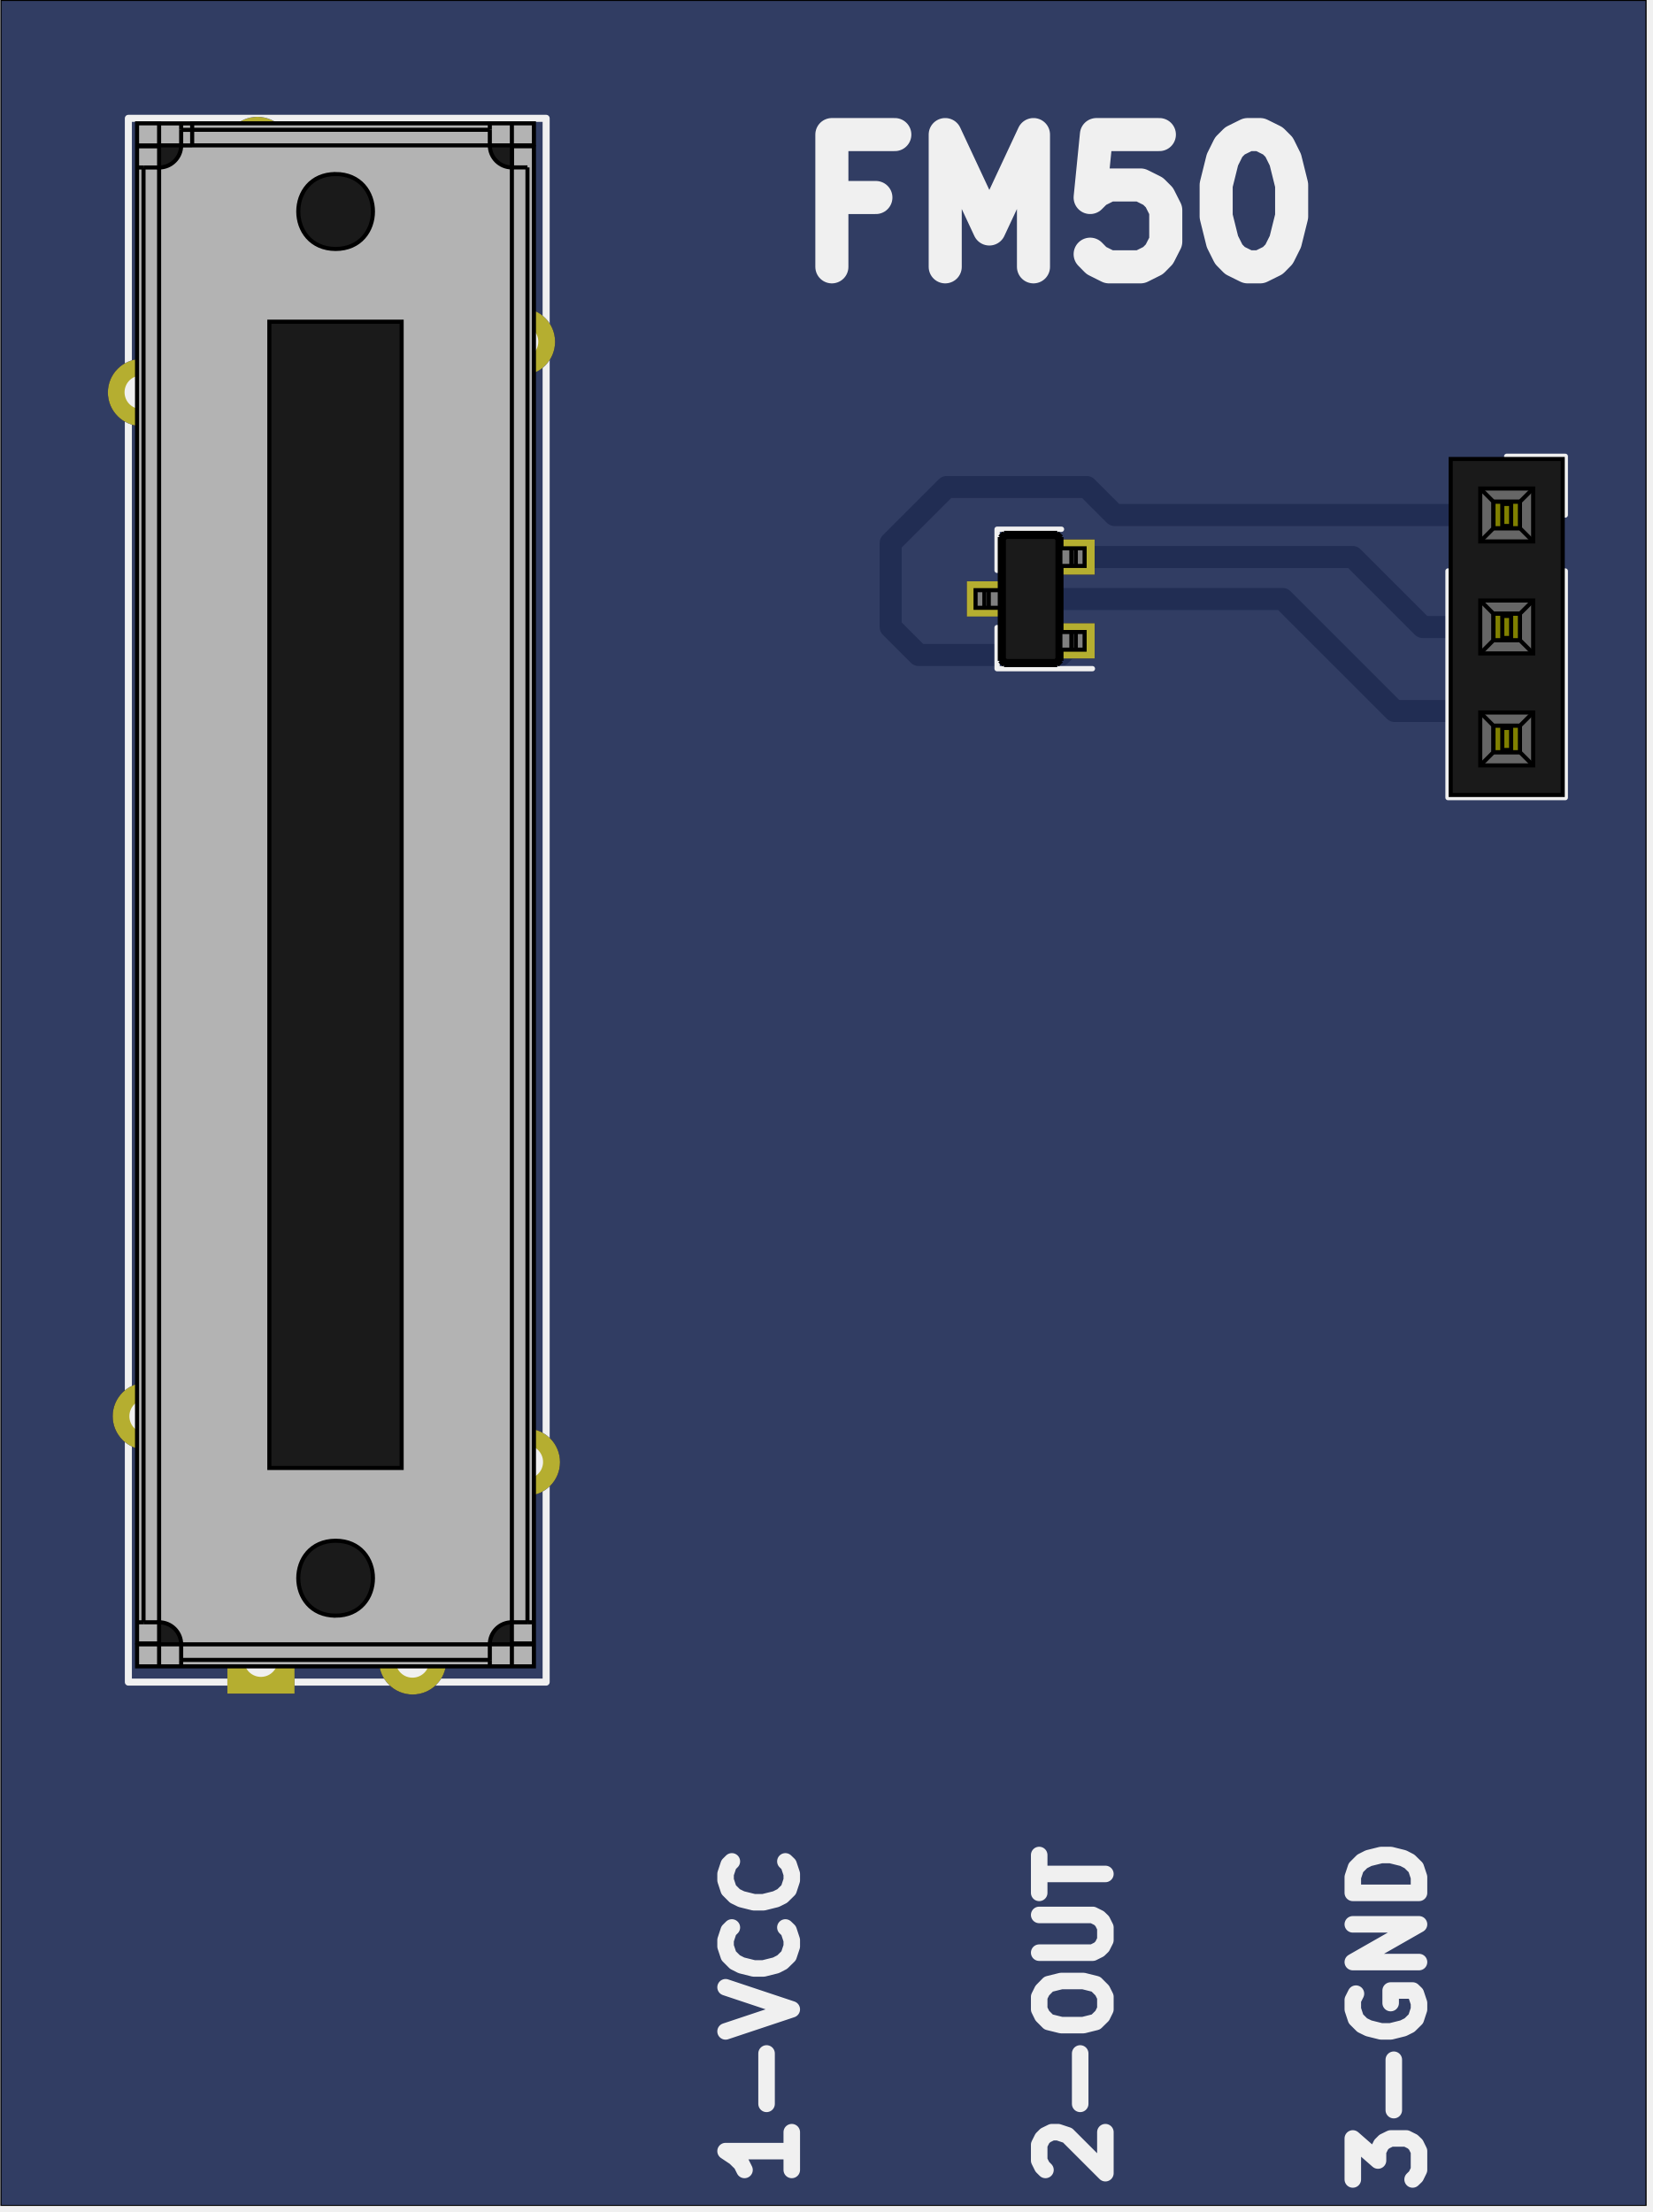
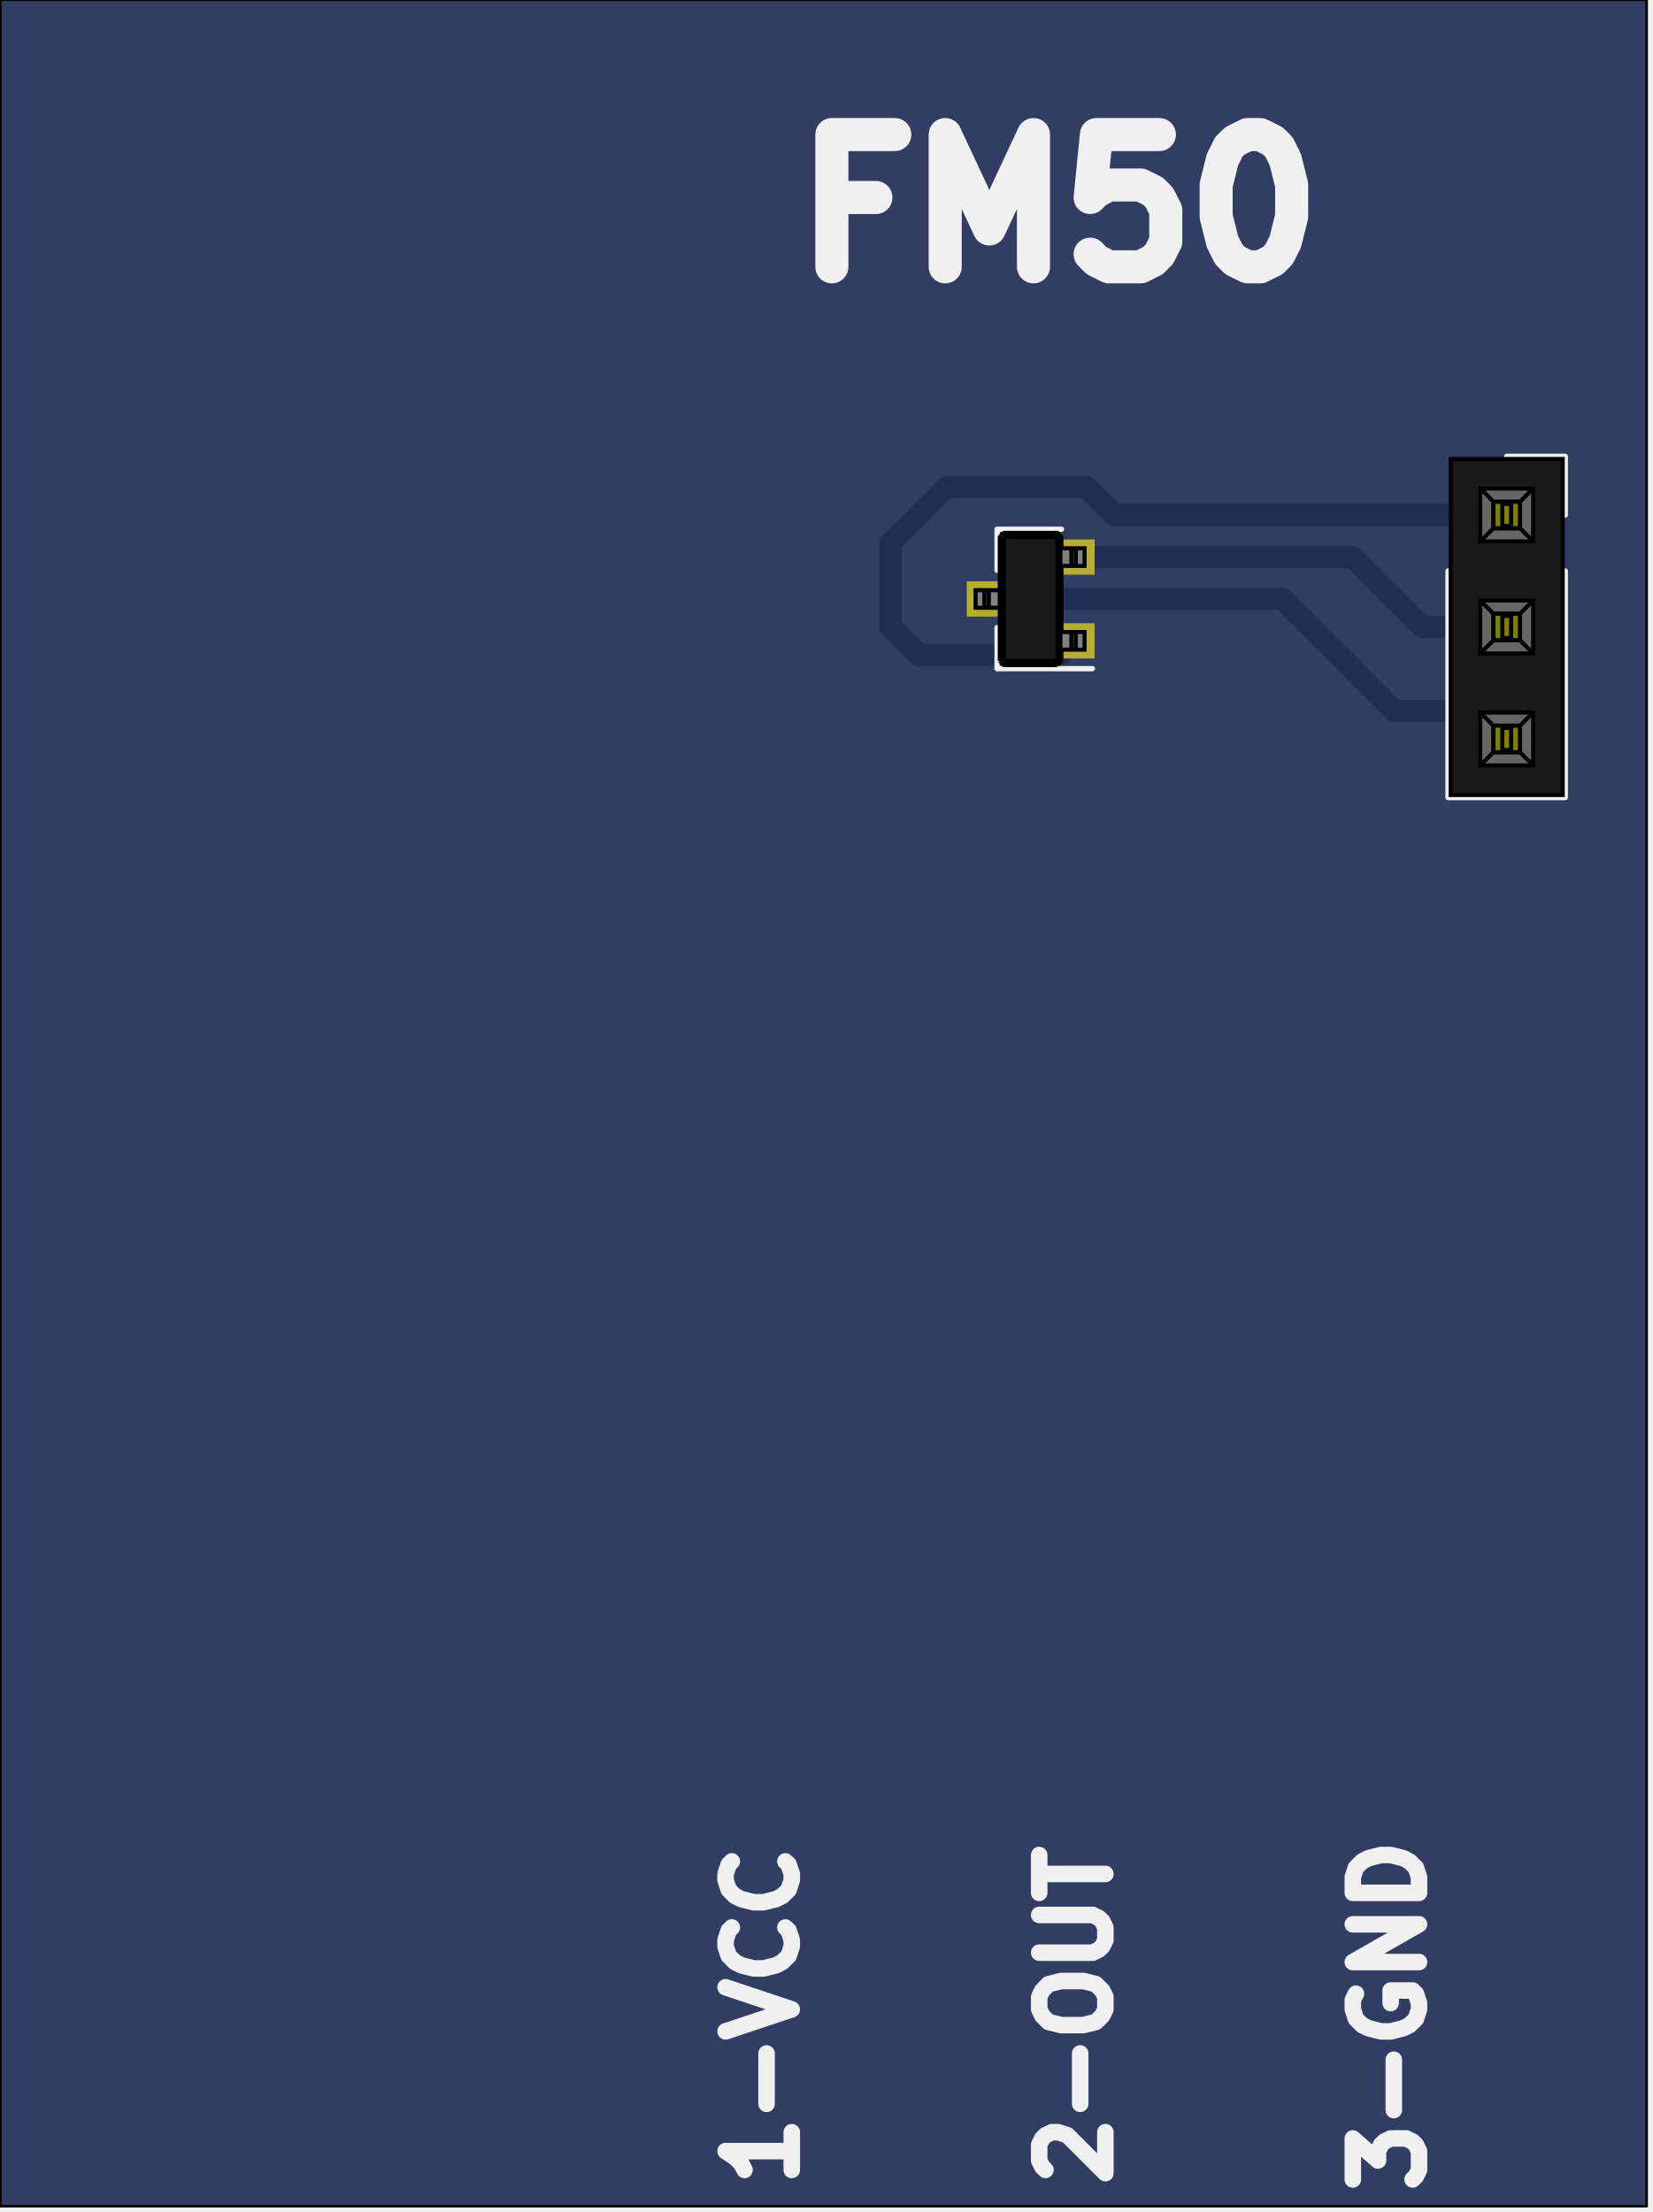
- <svg xmlns="http://www.w3.org/2000/svg" width="183" height="245" viewBox="0 0 14753 19734">
-   <g clip-path="url(#a)" mask="url(#b)" transform="translate(-44798 -17910)">
-     <defs>
-       <clipPath id="a">
-         <path d="M44800 17900v19700h14700V17900H44800" fill-rule="evenodd" />
-       </clipPath>
-     </defs>
-     <g fill="#313d63" stroke="#313d63">
-       <path d="M44800 17900v19700h14700V17900H44800" fill-rule="evenodd" />
-       <g fill-opacity="0" stroke-linecap="round" stroke-linejoin="round" stroke-width="19.685" fill="none" stroke="#000">
-         <path d="M59500 17900H44800M59500 37600V17900M44800 37600h14700M44800 17900v19700" />
-       </g>
+ <svg xmlns="http://www.w3.org/2000/svg" width="183" height="245" version="1.1" viewBox="0 0 14753 19734">
+   <g transform="translate(-44798,-17910)" fill="#313d63" stroke="#313d63">
+     <path d="m44800 17900v19700h14700v-19700h-14700" fill-rule="evenodd" />
+     <g fill="none" fill-opacity="0" stroke="#000" stroke-linecap="round" stroke-linejoin="round" stroke-width="19.685">
+       <path d="m59500 17900h-14700m14700 19700v-19700m-14700 19700h14700m-14700-19700v19700" />
    </g>
-     <g stroke-linecap="round" stroke-linejoin="round" stroke-width="0" stroke="none" fill="#9c6b28">
-       <g fill-rule="evenodd">
-         <path d="M53784 23092v315h-354.4v-315zM54571 22718v315h-354.4v-315zM54571 23466v315h-354.4v-315z" />
-       </g>
-       <circle cx="58250" cy="24500" r="334.65" />
-       <circle cx="58250" cy="23500" r="334.65" />
-       <path d="M57915 22835v-669.2h669.2v669.2z" fill-rule="evenodd" />
-       <circle cx="49454" cy="20953" r="300" />
-       <circle cx="49498" cy="30957" r="300" />
-       <circle cx="46061" cy="21406" r="300" />
-       <circle cx="46104" cy="30547" r="300" />
-       <circle cx="48482" cy="32732" r="300" />
-       <circle cx="47096" cy="19244" r="300" />
-       <path d="M47428 33024h-600v-600h600z" fill-rule="evenodd" />
+   </g>
+   <path d="m8808 5340h2644m0 0 1e3 1e3m750 0 250 250m-1e3 -250h750m-3607-1375h2482m625 625h750m-1375-625 625 625m-3233 250 126-126m-1393 126h1267m-1517-250 250 250m-250-1e3v750m500-1250-500 500m1750-500h-1250m1500 250-250-250m3750 250h-3500" fill="none" stroke="#212d53" stroke-linecap="round" stroke-linejoin="round" stroke-width="196.85" />
+   <g transform="translate(-44798,-17910)" fill="#b5ae30" fill-rule="evenodd" stroke-linecap="round" stroke-linejoin="round" stroke-width="0">
+     <path d="m53784 23092v315h-354.4v-315zm787-374v315h-354.4v-315zm0 748v315h-354.4v-315z" />
+   </g>
+   <g stroke="#f0f0f0" stroke-linecap="round" stroke-linejoin="round">
+     <g transform="translate(-44798,-17910)" fill="none" fill-opacity="0" stroke-width="295.28">
+       <path d="m52618 19665h-393m0 619v-1181h562m450 1181v-1181l394 843 394-843v1181m1124-1181h-562l-56 562 56-56 112-56h282l112 56 56 56 57 113v281l-57 112-56 57-112 56h-282l-112-56-56-57m1406-1068h112l113 56 56 56 56 113 56 225v281l-56 225-56 112-56 57-113 56h-112l-113-56-56-57-56-112-56-225v-281l56-225 56-113 56-56 113-56" />
    </g>
-     <g fill="#212d53" stroke="#212d53" stroke-linecap="round" stroke-linejoin="round">
-       <g fill-rule="evenodd" stroke-width="0" stroke="none">
-         <path d="M53784 23092v315h-354.4v-315zM54571 22718v315h-354.4v-315zM54571 23466v315h-354.4v-315z" />
-       </g>
-       <g stroke-width="0" stroke="none">
-         <circle cx="58250" cy="24500" r="334.65" />
-         <circle cx="58250" cy="23500" r="334.65" />
-         <path d="M57915 22835v-669.2h669.2v669.2z" fill-rule="evenodd" />
-         <circle cx="49454" cy="20953" r="300" />
-         <circle cx="49498" cy="30957" r="300" />
-         <circle cx="46061" cy="21406" r="300" />
-         <circle cx="46104" cy="30547" r="300" />
-         <circle cx="48482" cy="32732" r="300" />
-         <circle cx="47096" cy="19244" r="300" />
-       </g>
-       <path d="M47428 33024h-600v-600h600z" fill-rule="evenodd" stroke="none" stroke-width="0" />
-       <g fill-opacity="0" stroke-width="196.85" fill="none">
-         <path d="M53606 23250h2644M56250 23250l1000 1000M58000 24250l250 250M57250 24250h750M54393 22875h2482M57500 23500h750M56875 22875l625 625M54267 23750l126-126M53000 23750h1267M52750 23500l250 250M52750 22750v750M53250 22250l-500 500M54500 22250h-1250M54750 22500l-250-250M58250 22500h-3500" />
-       </g>
-       <g stroke-width="0" stroke="none">
-         <circle cx="58250" cy="24500" r="68.898" />
-         <circle cx="58250" cy="23500" r="68.898" />
-         <circle cx="58250" cy="22500" r="68.898" />
-         <circle cx="49454" cy="20953" r="68.898" />
-         <circle cx="49498" cy="30957" r="68.898" />
-         <circle cx="46061" cy="21406" r="68.898" />
-         <circle cx="46104" cy="30547" r="68.898" />
-         <circle cx="48482" cy="32732" r="68.898" />
-         <circle cx="47096" cy="19244" r="68.898" />
-         <circle cx="47128" cy="32724" r="68.898" />
-       </g>
+     <g transform="translate(-44798,-17910)" fill-opacity="0" stroke-width="147.64">
+       <path d="m56876 37362v-366l225 197v-84l28-57 28-28 57-28h140l56 28 29 28 28 57v168l-28 57-29 28m-168-619v-450m-338-590-28 56v84l28 85 56 56 57 28 112 28h85l112-28 56-28 57-56 28-85v-56l-28-84-29-28h-196v112m253-366h-591l591-337h-591m591-281h-591v-141l28-84 56-56 57-29 112-28h85l112 28 56 29 57 56 28 84v141m-3335 2474-28-28-28-56v-141l28-56 28-28 57-28h56l84 28 338 338v-366m-225-253v-450m-366-394v-112l28-56 56-57 113-28h197l112 28 57 57 28 56v112l-28 57-57 56-112 28h-197l-113-28-56-56-28-57m0-506h478l56-28 29-28 28-56v-113l-28-56-29-28-56-28h-478m0-197v-338m591 169h-591m-2209 2306v337m0-168h-591l84 56 57 56 28 56m197-590v-450m-366-197 591-197-591-197m534-534 29 28 28 85v56l-28 84-57 56-56 29-112 28h-85l-112-28-57-29-56-56-28-84v-56l28-85 28-28m478-590 29 28 28 84v56l-28 85-57 56-56 28-112 28h-85l-112-28-57-28-56-56-28-85v-56l28-84 28-28" fill="none" />
    </g>
-     <g fill="#b5ae30" mask="url(#c)" stroke="#b5ae30" stroke-linecap="round" stroke-linejoin="round">
-       <g fill-rule="evenodd" stroke-width="0" stroke="none">
-         <path d="M53784 23092v315h-354.4v-315zM54571 22718v315h-354.4v-315zM54571 23466v315h-354.4v-315z" />
-       </g>
-       <g stroke-width="0" stroke="none">
-         <circle cx="58250" cy="24500" r="334.65" />
-         <circle cx="58250" cy="23500" r="334.65" />
-         <path d="M57915 22835v-669.2h669.2v669.2z" fill-rule="evenodd" />
-         <circle cx="49454" cy="20953" r="300" />
-         <circle cx="49498" cy="30957" r="300" />
-         <circle cx="46061" cy="21406" r="300" />
-         <circle cx="46104" cy="30547" r="300" />
-         <circle cx="48482" cy="32732" r="300" />
-         <circle cx="47096" cy="19244" r="300" />
-       </g>
-       <path d="M47428 33024h-600v-600h600z" fill-rule="evenodd" stroke="none" stroke-width="0" />
-       <g fill-opacity="0" stroke-width="196.85" fill="none">
-         <path d="M53606 23250h2644M56250 23250l1000 1000M58000 24250l250 250M57250 24250h750M54393 22875h2482M57500 23500h750M56875 22875l625 625M54267 23750l126-126M53000 23750h1267M52750 23500l250 250M52750 22750v750M53250 22250l-500 500M54500 22250h-1250M54750 22500l-250-250M58250 22500h-3500" />
-       </g>
-       <g stroke-width="0" stroke="none">
-         <circle cx="58250" cy="24500" r="68.898" />
-         <circle cx="58250" cy="23500" r="68.898" />
-         <circle cx="58250" cy="22500" r="68.898" />
-         <circle cx="49454" cy="20953" r="68.898" />
-         <circle cx="49498" cy="30957" r="68.898" />
-         <circle cx="46061" cy="21406" r="68.898" />
-         <circle cx="46104" cy="30547" r="68.898" />
-         <circle cx="48482" cy="32732" r="68.898" />
-         <circle cx="47096" cy="19244" r="68.898" />
-         <circle cx="47128" cy="32724" r="68.898" />
-       </g>
-     </g>
-     <defs>
-       <mask id="c">
-         <g fill-opacity="1" stroke="#fff" stroke-linecap="round" stroke-linejoin="round" stroke-width="0" fill="#fff">
-           <path d="M53784 23092v315h-354.4v-315zM54571 22718v315h-354.4v-315zM54571 23466v315h-354.4v-315z" fill-rule="evenodd" />
-           <circle cx="58250" cy="24500" r="334.65" />
-           <circle cx="58250" cy="23500" r="334.65" />
-           <path d="M57915 22835v-669.2h669.2v669.2z" fill-rule="evenodd" />
-           <circle cx="49454" cy="20953" r="300" />
-           <circle cx="49498" cy="30957" r="300" />
-           <circle cx="46061" cy="21406" r="300" />
-           <circle cx="46104" cy="30547" r="300" />
-           <circle cx="48482" cy="32732" r="300" />
-           <circle cx="47096" cy="19244" r="300" />
-           <g>
-             <path d="M47428 33024h-600v-600h600z" fill-rule="evenodd" />
-           </g>
-         </g>
-       </mask>
-     </defs>
-     <defs>
-       <mask id="d">
-         <path fill="#fff" d="M44501 9901h16768v27708H44501z" />
-         <g fill-opacity="1" stroke="#000" stroke-linecap="round" stroke-linejoin="round" stroke-width="0">
-           <path d="M53784 23092v315h-354.4v-315zM54571 22718v315h-354.4v-315zM54571 23466v315h-354.4v-315z" fill-rule="evenodd" />
-           <circle cx="58250" cy="24500" r="334.65" />
-           <circle cx="58250" cy="23500" r="334.65" />
-           <path d="M57915 22835v-669.2h669.2v669.2z" fill-rule="evenodd" />
-           <circle cx="49454" cy="20953" r="300" />
-           <circle cx="49498" cy="30957" r="300" />
-           <circle cx="46061" cy="21406" r="300" />
-           <circle cx="46104" cy="30547" r="300" />
-           <circle cx="48482" cy="32732" r="300" />
-           <circle cx="47096" cy="19244" r="300" />
-           <g>
-             <path d="M47428 33024h-600v-600h600z" fill-rule="evenodd" />
-           </g>
-         </g>
-       </mask>
-     </defs>
-     <g fill="#f0f0f0" fill-opacity="0" mask="url(#d)" stroke="#f0f0f0" stroke-linecap="round" stroke-linejoin="round">
-       <g stroke-width="295.28" fill="none">
-         <path d="M52618 19665h-393M52225 20284v-1181h562M53237 20284v-1181l394 843 394-843v1181M55149 19103h-562l-56 562 56-56 112-56h282l112 56 56 56 57 113v281l-57 112-56 57-112 56h-282l-112-56-56-57M55937 19103h112l113 56 56 56 56 113 56 225v281l-56 225-56 112-56 57-113 56h-112l-113-56-56-57-56-112-56-225v-281l56-225 56-113 56-56 113-56" />
-       </g>
-       <g stroke-width="147.64">
-         <path d="M56876 37362v-366l225 197v-84l28-57 28-28 57-28h140l56 28 29 28 28 57v168l-28 57-29 28M57242 36743v-450M56904 35703l-28 56v84l28 85 56 56 57 28 112 28h85l112-28 56-28 57-56 28-85v-56l-28-84-29-28h-196v112M57467 35421h-591l591-337h-591M57467 34803h-591v-141l28-84 56-56 57-29 112-28h85l112 28 56 29 57 56 28 84v141M54132 37277l-28-28-28-56v-141l28-56 28-28 57-28h56l84 28 338 338v-366M54442 36687v-450M54076 35843v-112l28-56 56-57 113-28h197l112 28 57 57 28 56v112l-28 57-57 56-112 28h-197l-113-28-56-56-28-57M54076 35337h478l56-28 29-28 28-56v-113l-28-56-29-28-56-28h-478M54076 34803v-338M54667 34634h-591M51867 36940v337M51867 37109h-591l84 56 57 56 28 56M51642 36687v-450M51276 36040l591-197-591-197M51810 35112l29 28 28 85v56l-28 84-57 56-56 29-112 28h-85l-112-28-57-29-56-56-28-84v-56l28-85 28-28M51810 34522l29 28 28 84v56l-28 85-57 56-56 28-112 28h-85l-112-28-57-28-56-56-28-85v-56l28-84 28-28" fill="none" />
-       </g>
-       <g stroke-width="47.244" fill="none">
-         <path d="M53700 22627v367M53700 23872v-367M53700 23872h851M53700 22627h575M57726 23000h1047M57726 23000v2023M57726 25023h1047M58773 23000v2023M58773 21976v524M58250 21976h523" />
-       </g>
-       <g stroke-width="62.992" fill="none">
-         <path d="M47165 31172h1222M47165 20806v10366M48387 20806h-1222M48387 31172V20806M45944 32921h3730M45944 18958v13963M49674 18958h-3730M49674 32921V18958" />
-       </g>
-     </g>
-     <g fill-opacity="0" stroke-linecap="round" stroke-linejoin="round" stroke-width="19.685" fill="none" stroke="#000">
-       <path d="M59500 17900H44800M59500 37600V17900M44800 37600h14700M44800 17900v19700" />
-     </g>
-     <defs>
-       <mask id="b">
-         <path fill="#fff" d="M44501 9901h16768v27708H44501z" />
-         <path stroke="#000" stroke-linecap="round" stroke-width="393" d="M58250 24500h0M58250 23500h0M58250 22500h0" />
-         <path stroke="#000" stroke-linecap="round" stroke-width="300" d="M49454 20952h0M49496.5 30955.5h0M46060 21404h0M46103 30547h0M48480.5 32731.5h0M47096 19244h0M47127.5 32724.5h0" />
-       </mask>
-     </defs>
+     <path d="m8902 4717v367m0 878v-367m0 367h851m-851-1245h575m3451 373h1047m-1047 0v2023h1047m0-2023v2023m0-3047v524m-523-524h523" fill="none" stroke-width="47.244" />
+   </g>
+   <g transform="translate(-44798,-17910)" fill="none" fill-opacity="0" stroke="#000" stroke-linecap="round" stroke-linejoin="round" stroke-width="19.685">
+     <path d="m59500 17900h-14700m14700 19700v-19700m-14700 19700h14700m-14700-19700v19700" />
  </g>
  <g stroke="#000" stroke-width=".093">
-     <path d="M.67.025h1.21M1.88.025l.095.095M1.88.025L1.867.05M.682.05h1.185M.67.025L.683.05M.575.12L.67.025M1.975.12v1.205M1.975 1.725V2.93M1.975 2.93l-.095.095M1.88 3.025H.67M.67 3.025L.575 2.93M.575 2.93v-.255M.575.375V.12M.575 2.275v-1.5M1.975.12L1.95.133M1.867.05l.083.083M1.867.05l-.033.067M.682.05l.034.067M.6.133L.683.05M.575.12L.6.133M1.95.133v1.192M1.975 2.93l-.025-.013M1.95 1.725v1.192M1.88 3.025L1.868 3M1.95 2.917L1.867 3M.67 3.025L.682 3M1.867 3H.682M.575 2.93L.6 2.917M.682 3L.6 2.917M.6 2.917v-.242M.6.375V.133M.6 2.275v-1.5M1.95.133l-.067.033" fill="none" transform="matrix(-393.33 0 0 -393.44 9703.1 5939.8)" />
-     <path d="M1.883.166v2.718l-.049.05h0H.716l-.05-.05h0V.166l.05-.05h1.118z" fill="#1a1a1a" fill-rule="evenodd" transform="matrix(-393.33 0 0 -393.44 9703.1 5939.8)" />
-     <path d="M.6.133l.067.033M1.95 1.325v.4M1.95 2.917l-.067-.033M1.867 3l-.033-.067M.682 3l.034-.067M.6 2.917l.067-.033M.6 2.675v-.4M.6.775v-.4" fill="none" transform="matrix(-393.33 0 0 -393.44 9703.1 5939.8)" />
-     <path d="M2.525 1.325v.4h-.55v-.4h.35z" fill="gray" fill-rule="evenodd" transform="matrix(-393.33 0 0 -393.44 9703.1 5939.8)" />
-     <path d="M2.225 1.325v.4M2.325 1.325v.4M1.975 1.325H1.95M1.975 1.725H1.95M.575 2.675H.6M.575.375H.6M.575 2.275H.6M.575.775H.6" fill="none" transform="matrix(-393.33 0 0 -393.44 9703.1 5939.8)" />
-     <g>
-       <path d="M2.525 1.325v.4h-.55v-.4h.35z" fill="gray" fill-rule="evenodd" transform="matrix(393.33 0 0 393.44 8690.275 4366.04)" />
-       <path d="M2.225 1.325v.4M2.325 1.325v.4" fill="none" transform="matrix(393.33 0 0 393.44 8690.275 4366.04)" />
-     </g>
-     <g>
-       <path d="M2.525 1.325v.4h-.55v-.4h.35z" fill="gray" fill-rule="evenodd" transform="matrix(393.33 0 0 393.44 8690.275 5113.576)" />
-       <path d="M2.225 1.325v.4M2.325 1.325v.4" fill="none" transform="matrix(393.33 0 0 393.44 8690.275 5113.576)" />
-     </g>
+     <path transform="matrix(-393.33,0,0,-393.44,9703.1,5939.8)" d="m0.67 0.025h1.21l0.095 0.095m-0.095-0.095-0.013 0.025m-1.185 0h1.185m-1.197-0.025 0.013 0.025m-0.108 0.07 0.095-0.095m1.305 0.095v1.205m0 0.4v1.205l-0.095 0.095h-1.21l-0.095-0.095v-0.255m0-2.3v-0.255m0 2.155v-1.5m1.4-0.655-0.025 0.013m-0.083-0.083 0.083 0.083m-0.083-0.083-0.033 0.067m-1.152-0.067 0.034 0.067m-0.116 0.016 0.083-0.083m-0.108 0.07 0.025 0.013m1.35 0v1.192m0.025 1.605-0.025-0.013m0-1.192v1.192m-0.07 0.108-0.012-0.025m0.082-0.083-0.083 0.083m-1.197 0.025 0.012-0.025m1.185 0h-1.185m-0.107-0.07 0.025-0.013m0.082 0.083-0.082-0.083v-0.242m0-2.3v-0.242m0 2.142v-1.5m1.35-0.642-0.067 0.033" fill="none" />
+     <path transform="matrix(-393.33,0,0,-393.44,9703.1,5939.8)" d="m1.883 0.166v2.718l-0.049 0.05h-1.118l-0.05-0.05v-2.718l0.05-0.05h1.118z" fill="#1a1a1a" fill-rule="evenodd" />
+     <path transform="matrix(-393.33,0,0,-393.44,9703.1,5939.8)" d="m0.6 0.133 0.067 0.033m1.283 1.159v0.4m0 1.192-0.067-0.033m-0.016 0.116-0.033-0.067m-1.152 0.067 0.034-0.067m-0.116-0.016 0.067-0.033m-0.067-0.209v-0.4m0-1.5v-0.4" fill="none" />
+     <path transform="matrix(-393.33,0,0,-393.44,9703.1,5939.8)" d="m2.525 1.325v0.4h-0.55v-0.4h0.35z" fill="#808080" fill-rule="evenodd" />
+     <path transform="matrix(-393.33,0,0,-393.44,9703.1,5939.8)" d="m2.225 1.325v0.4m0.1-0.4v0.4m-0.35-0.4h-0.025m0.025 0.4h-0.025m-1.375 0.95h0.025m-0.025-2.3h0.025m-0.025 1.9h0.025m-0.025-1.5h0.025" fill="none" />
+     <path transform="matrix(393.33 0 0 393.44 8690.3 4366)" d="m2.525 1.325v0.4h-0.55v-0.4h0.35z" fill="#808080" fill-rule="evenodd" />
+     <path transform="matrix(393.33 0 0 393.44 8690.3 4366)" d="m2.225 1.325v0.4m0.1-0.4v0.4" fill="none" />
+     <path transform="matrix(393.33 0 0 393.44 8690.3 5113.6)" d="m2.525 1.325v0.4h-0.55v-0.4h0.35z" fill="#808080" fill-rule="evenodd" />
+     <path transform="matrix(393.33 0 0 393.44 8690.3 5113.6)" d="m2.225 1.325v0.4m0.1-0.4v0.4" fill="none" />
  </g>
-   <g stroke-width=".093">
-     <path d="M13951.998 7089.794V4089.8H12952v2999.994z" fill="#1a1a1a" fill-rule="evenodd" stroke="#000" stroke-width="36.614" />
-     <g stroke="#000">
-       <path d="M13688.219 4825.861v-472.44h-472.44v472.44z" fill="#666" fill-rule="evenodd" stroke-width="36.614" />
-       <path d="M13215.779 4353.421l117.716 117.717M13215.779 4825.861l117.716-117.716M13333.495 4471.138v237.007M13688.219 4353.421l-117.716 117.717M13570.503 4471.138h-237.008M13688.219 4825.861l-117.716-117.716M13570.503 4708.145v-237.007M13333.495 4708.145h237.008" fill="none" stroke-width="36.614" />
-       <path d="M13570.109 4707.751v-236.22h-236.22v236.22z" fill="olive" fill-rule="evenodd" stroke-width="36.614" />
-       <path d="M13412.629 4491.216v-19.685M13412.629 4688.066v-196.85M13412.629 4707.751v-19.685M13491.369 4707.751v-19.685M13412.629 4688.066h78.74M13491.369 4688.066v-196.85M13491.369 4491.216v-19.685M13412.629 4491.216h78.74" fill="none" stroke-width="36.614" />
-     </g>
-     <g stroke="#000">
-       <path d="M13688.219 5825.86v-472.44h-472.44v472.44z" fill="#666" fill-rule="evenodd" stroke-width="36.614" />
-       <path d="M13215.779 5353.42l117.716 117.716M13215.779 5825.86l117.716-117.717M13333.495 5471.136v237.007M13688.219 5353.42l-117.716 117.716M13570.503 5471.136h-237.008M13688.219 5825.86l-117.716-117.717M13570.503 5708.143v-237.007M13333.495 5708.143h237.008" fill="none" stroke-width="36.614" />
-       <path d="M13570.109 5707.75v-236.22h-236.22v236.22z" fill="olive" fill-rule="evenodd" stroke-width="36.614" />
-       <path d="M13412.629 5491.215v-19.686M13412.629 5688.065v-196.85M13412.629 5707.75v-19.686M13491.369 5707.75v-19.686M13412.629 5688.065h78.74M13491.369 5688.065v-196.85M13491.369 5491.215v-19.686M13412.629 5491.215h78.74" fill="none" stroke-width="36.614" />
-     </g>
-     <g stroke="#000">
-       <path d="M13688.219 6825.858v-472.44h-472.44v472.44z" fill="#666" fill-rule="evenodd" stroke-width="36.614" />
-       <path d="M13215.779 6353.417l117.716 117.717M13215.779 6825.858l117.716-117.717M13333.495 6471.134v237.007M13688.219 6353.417l-117.716 117.717M13570.503 6471.134h-237.008M13688.219 6825.858l-117.716-117.717M13570.503 6708.141v-237.007M13333.495 6708.141h237.008" fill="none" stroke-width="36.614" />
-       <path d="M13570.109 6707.747v-236.22h-236.22v236.22z" fill="olive" fill-rule="evenodd" stroke-width="36.614" />
-       <path d="M13412.629 6491.212v-19.685M13412.629 6688.063v-196.85M13412.629 6707.747v-19.685M13491.369 6707.747v-19.685M13412.629 6688.063h78.74M13491.369 6688.063v-196.85M13491.369 6491.212v-19.685M13412.629 6491.212h78.74" fill="none" stroke-width="36.614" />
-     </g>
+   <g stroke="#000" stroke-width="36.614">
+     <path d="m13952 7089.8v-3e3h-1e3v3e3z" fill="#1a1a1a" fill-rule="evenodd" />
+     <path d="m13688 4825.9v-472.44h-472.44v472.44z" fill="#666" fill-rule="evenodd" />
+     <path d="m13216 4353.4 117.72 117.72m-117.72 354.72 117.72-117.72m0-237.01v237.01m354.72-354.72-117.72 117.72h-237.01m354.72 354.72-117.72-117.72v-237.01m-237.01 237.01h237.01" fill="none" />
+     <path d="m13570 4707.8v-236.22h-236.22v236.22z" fill="#808000" fill-rule="evenodd" />
+     <path d="m13413 4491.2v-19.685m0 216.54v-196.85m0 216.54v-19.685m78.74 19.685v-19.685m-78.74 0h78.74v-216.54m-78.74 19.685h78.74" fill="none" />
+     <path d="m13688 5825.9v-472.44h-472.44v472.44z" fill="#666" fill-rule="evenodd" />
+     <path d="m13216 5353.4 117.72 117.72m-117.72 354.72 117.72-117.72m0-237.01v237.01m354.72-354.72-117.72 117.72h-237.01m354.72 354.72-117.72-117.72v-237.01m-237.01 237.01h237.01" fill="none" />
+     <path d="m13570 5707.8v-236.22h-236.22v236.22z" fill="#808000" fill-rule="evenodd" />
+     <path d="m13413 5491.2v-19.686m0 216.54v-196.85m0 216.54v-19.686m78.74 19.686v-19.686m-78.74 1e-3h78.74v-216.54m-78.74 19.686h78.74" fill="none" />
+     <path d="m13688 6825.9v-472.44h-472.44v472.44z" fill="#666" fill-rule="evenodd" />
+     <path d="m13216 6353.4 117.72 117.72m-117.72 354.72 117.72-117.72m0-237.01v237.01m354.72-354.72-117.72 117.72h-237.01m354.72 354.72-117.72-117.72v-237.01m-237.01 237.01h237.01" fill="none" />
+     <path d="m13570 6707.7v-236.22h-236.22v236.22z" fill="#808000" fill-rule="evenodd" />
+     <path d="m13413 6491.2v-19.685m0 216.54v-196.85m0 216.53v-19.685m78.74 19.685v-19.685m-78.74 0h78.74v-216.54m-78.74 19.685h78.74" fill="none" />
  </g>
-   <path d="M4766.9 1802.8v-710.24H1715.8v.63h-295.27v-.63h-196.85v13778h3543.2v-13286" fill="#b3b3b3" fill-rule="evenodd" stroke="#000" stroke-width="36.456" />
-   <path d="M3585.8 2864H2404.7v10235h1181.1zM4570.1 14477v196.83h-196.85c-.01-108.71 88.115-196.84 196.83-196.85z" fill="#1a1a1a" fill-rule="evenodd" stroke="#000" stroke-width="36.456" />
-   <path d="M4570.1 1486.2v-196.83" fill="none" stroke="#000" stroke-width="36.456" />
-   <path d="M4570.1 1289.4h-196.85c.01 108.69 88.128 196.8 196.83 196.81l.015.017v-188.95zM2995.3 2214.5c445.88-.32 445.88-669.56 0-669.24v.017c-442.97 3.189-442.97 666.02 0 669.2zM2995.3 14418c445.88-.321 445.88-669.56 0-669.24v.02c-442.97 3.188-442.97 666.02 0 669.2z" fill="#1a1a1a" fill-rule="evenodd" stroke="#000" stroke-width="36.456" />
-   <path d="M1715.8 1150.2v139.5M1617.4 1150.8v139.19M4570.1 1486.2h139.2M4373.2 1092.6v57.658M4570.1 14477h139.2M4373.2 14813v-139.19M1617.4 14813v-139.19M1420.5 14477h-139.19M1420.5 1486.9h-139.19M1223.7 14674h196.85" fill="none" stroke="#000" stroke-width="36.456" />
-   <path d="M1420.5 14477c108.72 0 196.86 88.134 196.85 196.85H1420.5v-196.83z" fill="#1a1a1a" fill-rule="evenodd" stroke="#000" stroke-width="36.456" />
-   <path d="M1617.4 14871v-57.658M1281.3 14477h-57.659M1223.7 14666h196.85M1223.7 1092.6v.63M1223.7 14666v7.873M1281.3 1486.9h-57.659" fill="none" stroke="#000" stroke-width="36.456" />
-   <path d="M1617.4 1290c0 108.71-88.128 196.84-196.85 196.84v-197.48h196.85z" fill="#1a1a1a" fill-rule="evenodd" stroke="#000" stroke-width="36.456" />
-   <path d="M4373.2 14871v-57.658M4766.9 14674h-196.85M4709.3 14477h57.659M4766.9 14666h-196.85M4373.2 1150.2v139.19M4766.9 1289.4h-196.85M4766.9 1297.3h-196.85M4766.9 1297.3v-7.873M1223.7 1290h196.85M1617.4 1093.2v57.658M1223.7 1297.9h196.85M1715.8 1092.6v57.658M1420.5 1093.2v-.63M1223.7 1297.3h196.85M1715.8 1289.4h2209M1617.4 1290h98.423M4570.1 1802.8v-316.59M4570.1 1802.8v12674M1617.4 14674h2755.8M1420.5 14477V1487M1420.5 14871v-196.83M4570.1 14871v-196.83M4373.2 1289.4h-448.38M4570.1 1092.6v196.83M1420.5 1093.2v196.19M1715.8 1150.2h2209M1617.4 1150.8h98.423M4709.3 1486.2v316.59M4373.2 1150.2h-448.38M4709.3 1802.8v12674M4373.2 14813H1617.4M1281.3 14477V1487" fill="none" stroke="#000" stroke-width="36.456" />
</svg>
